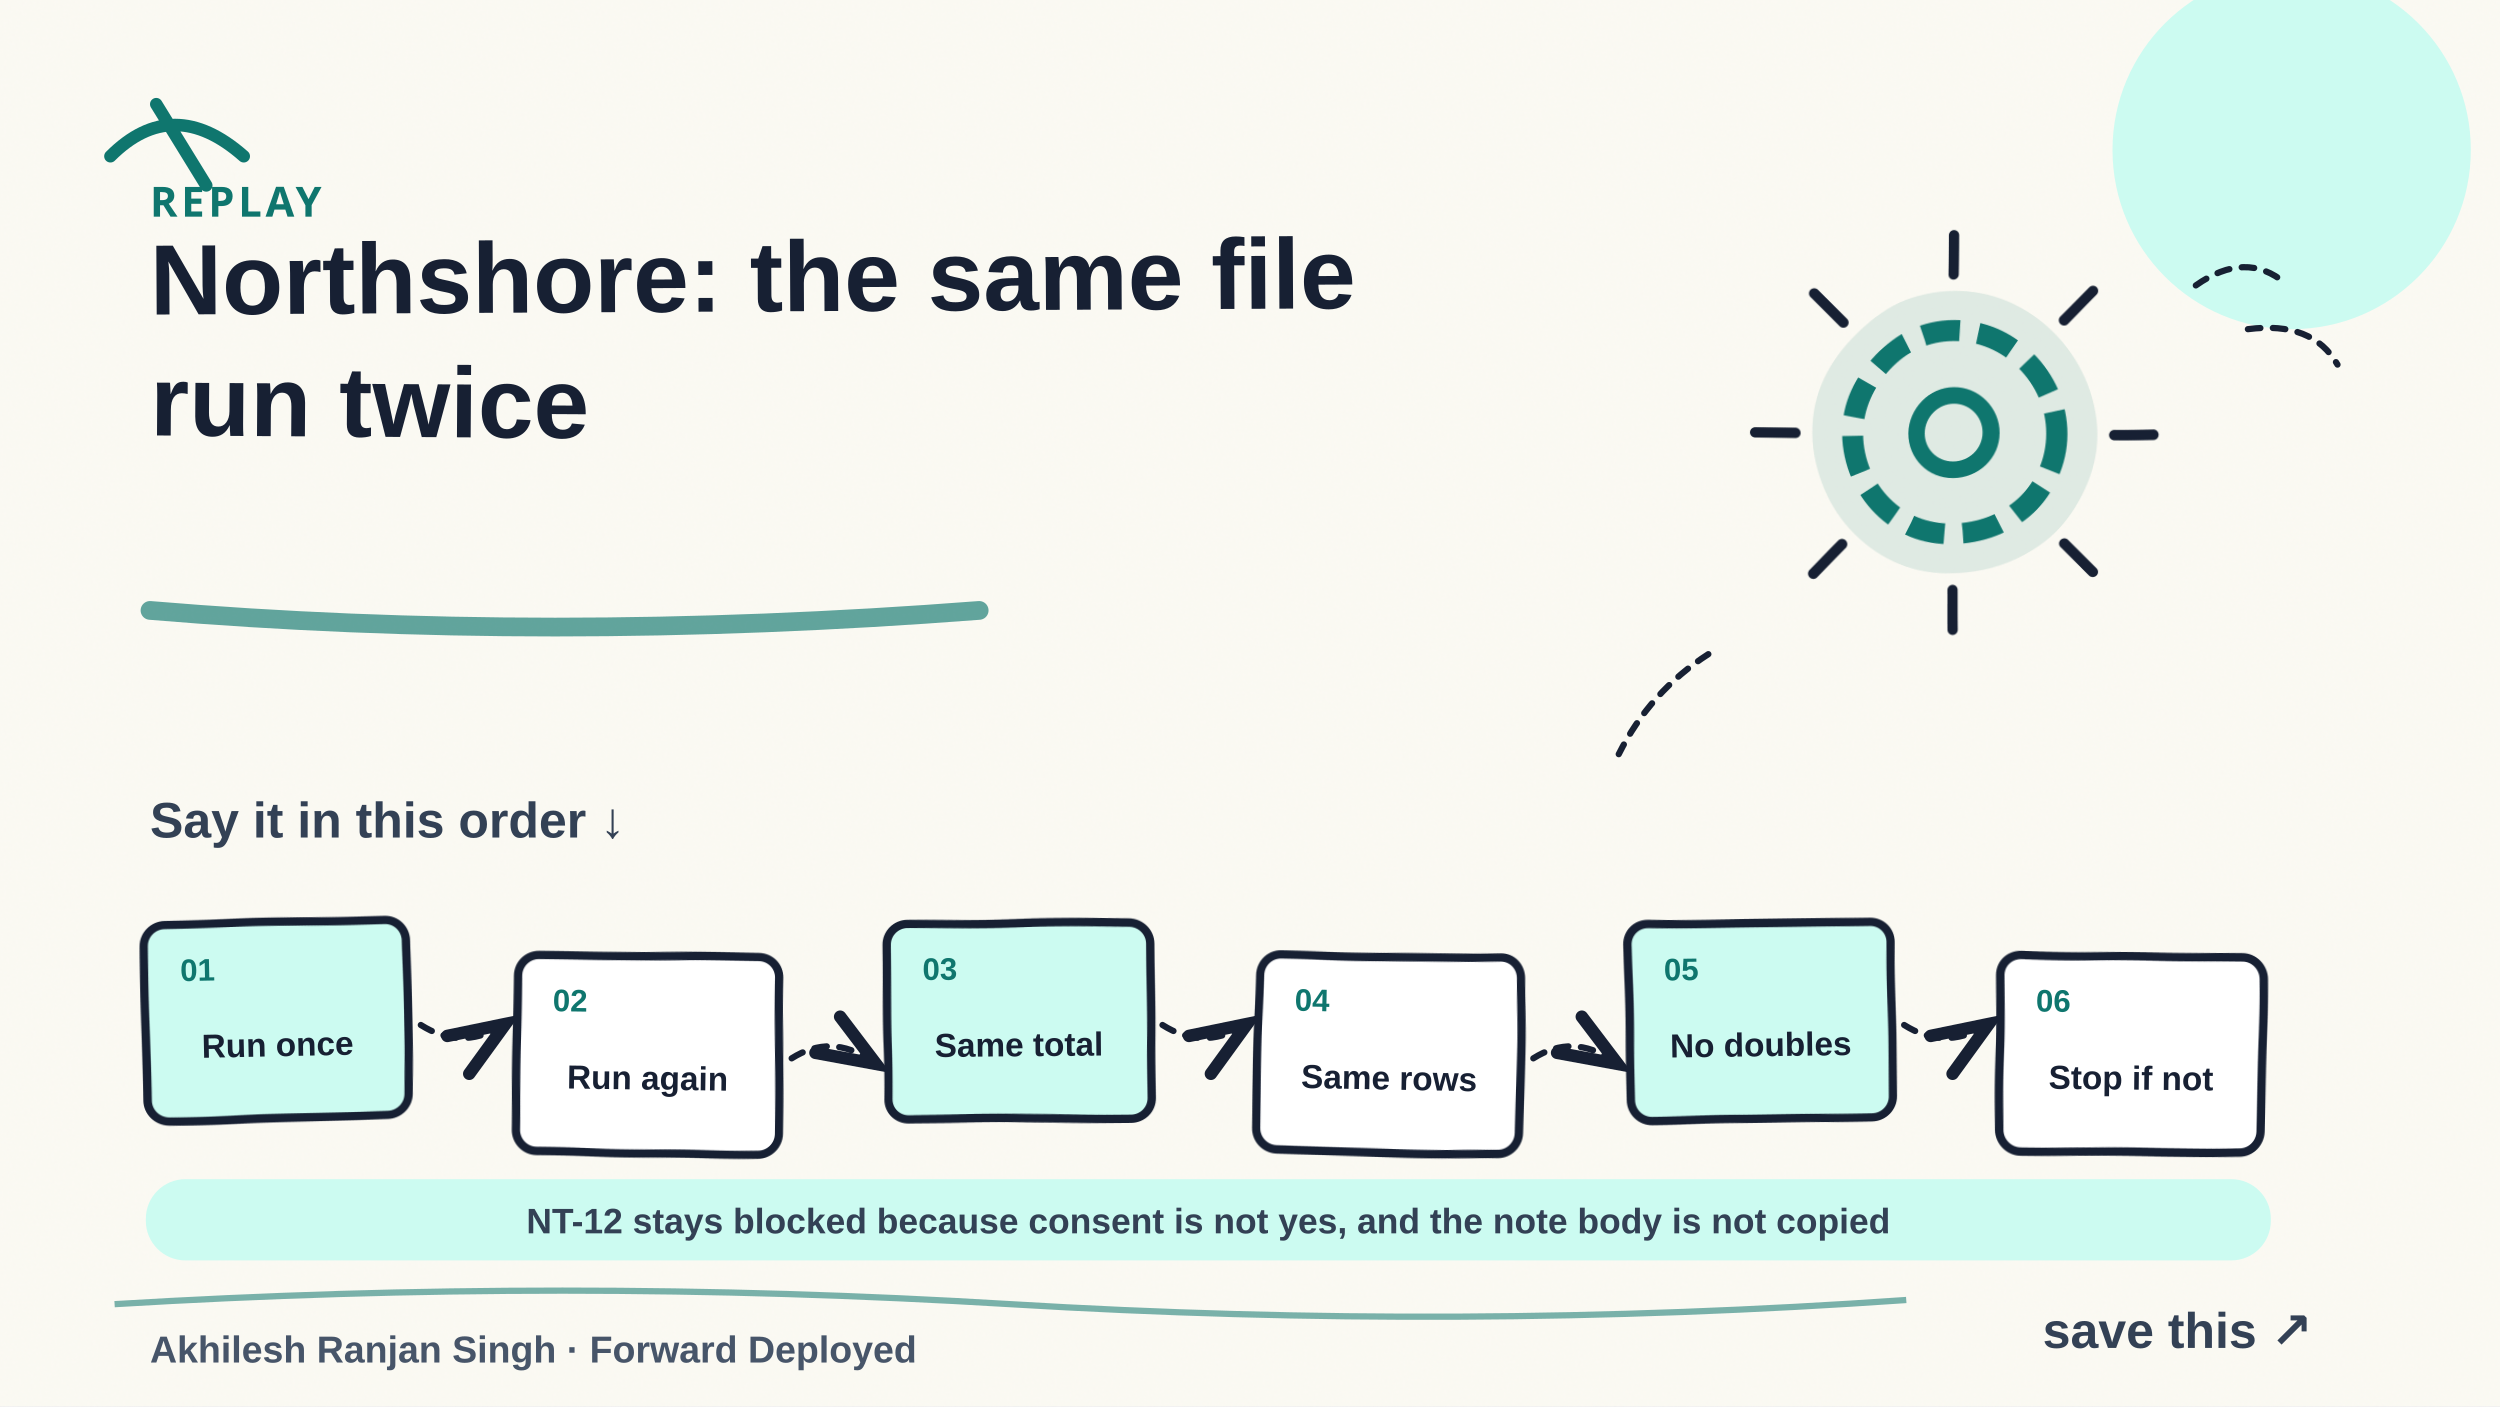
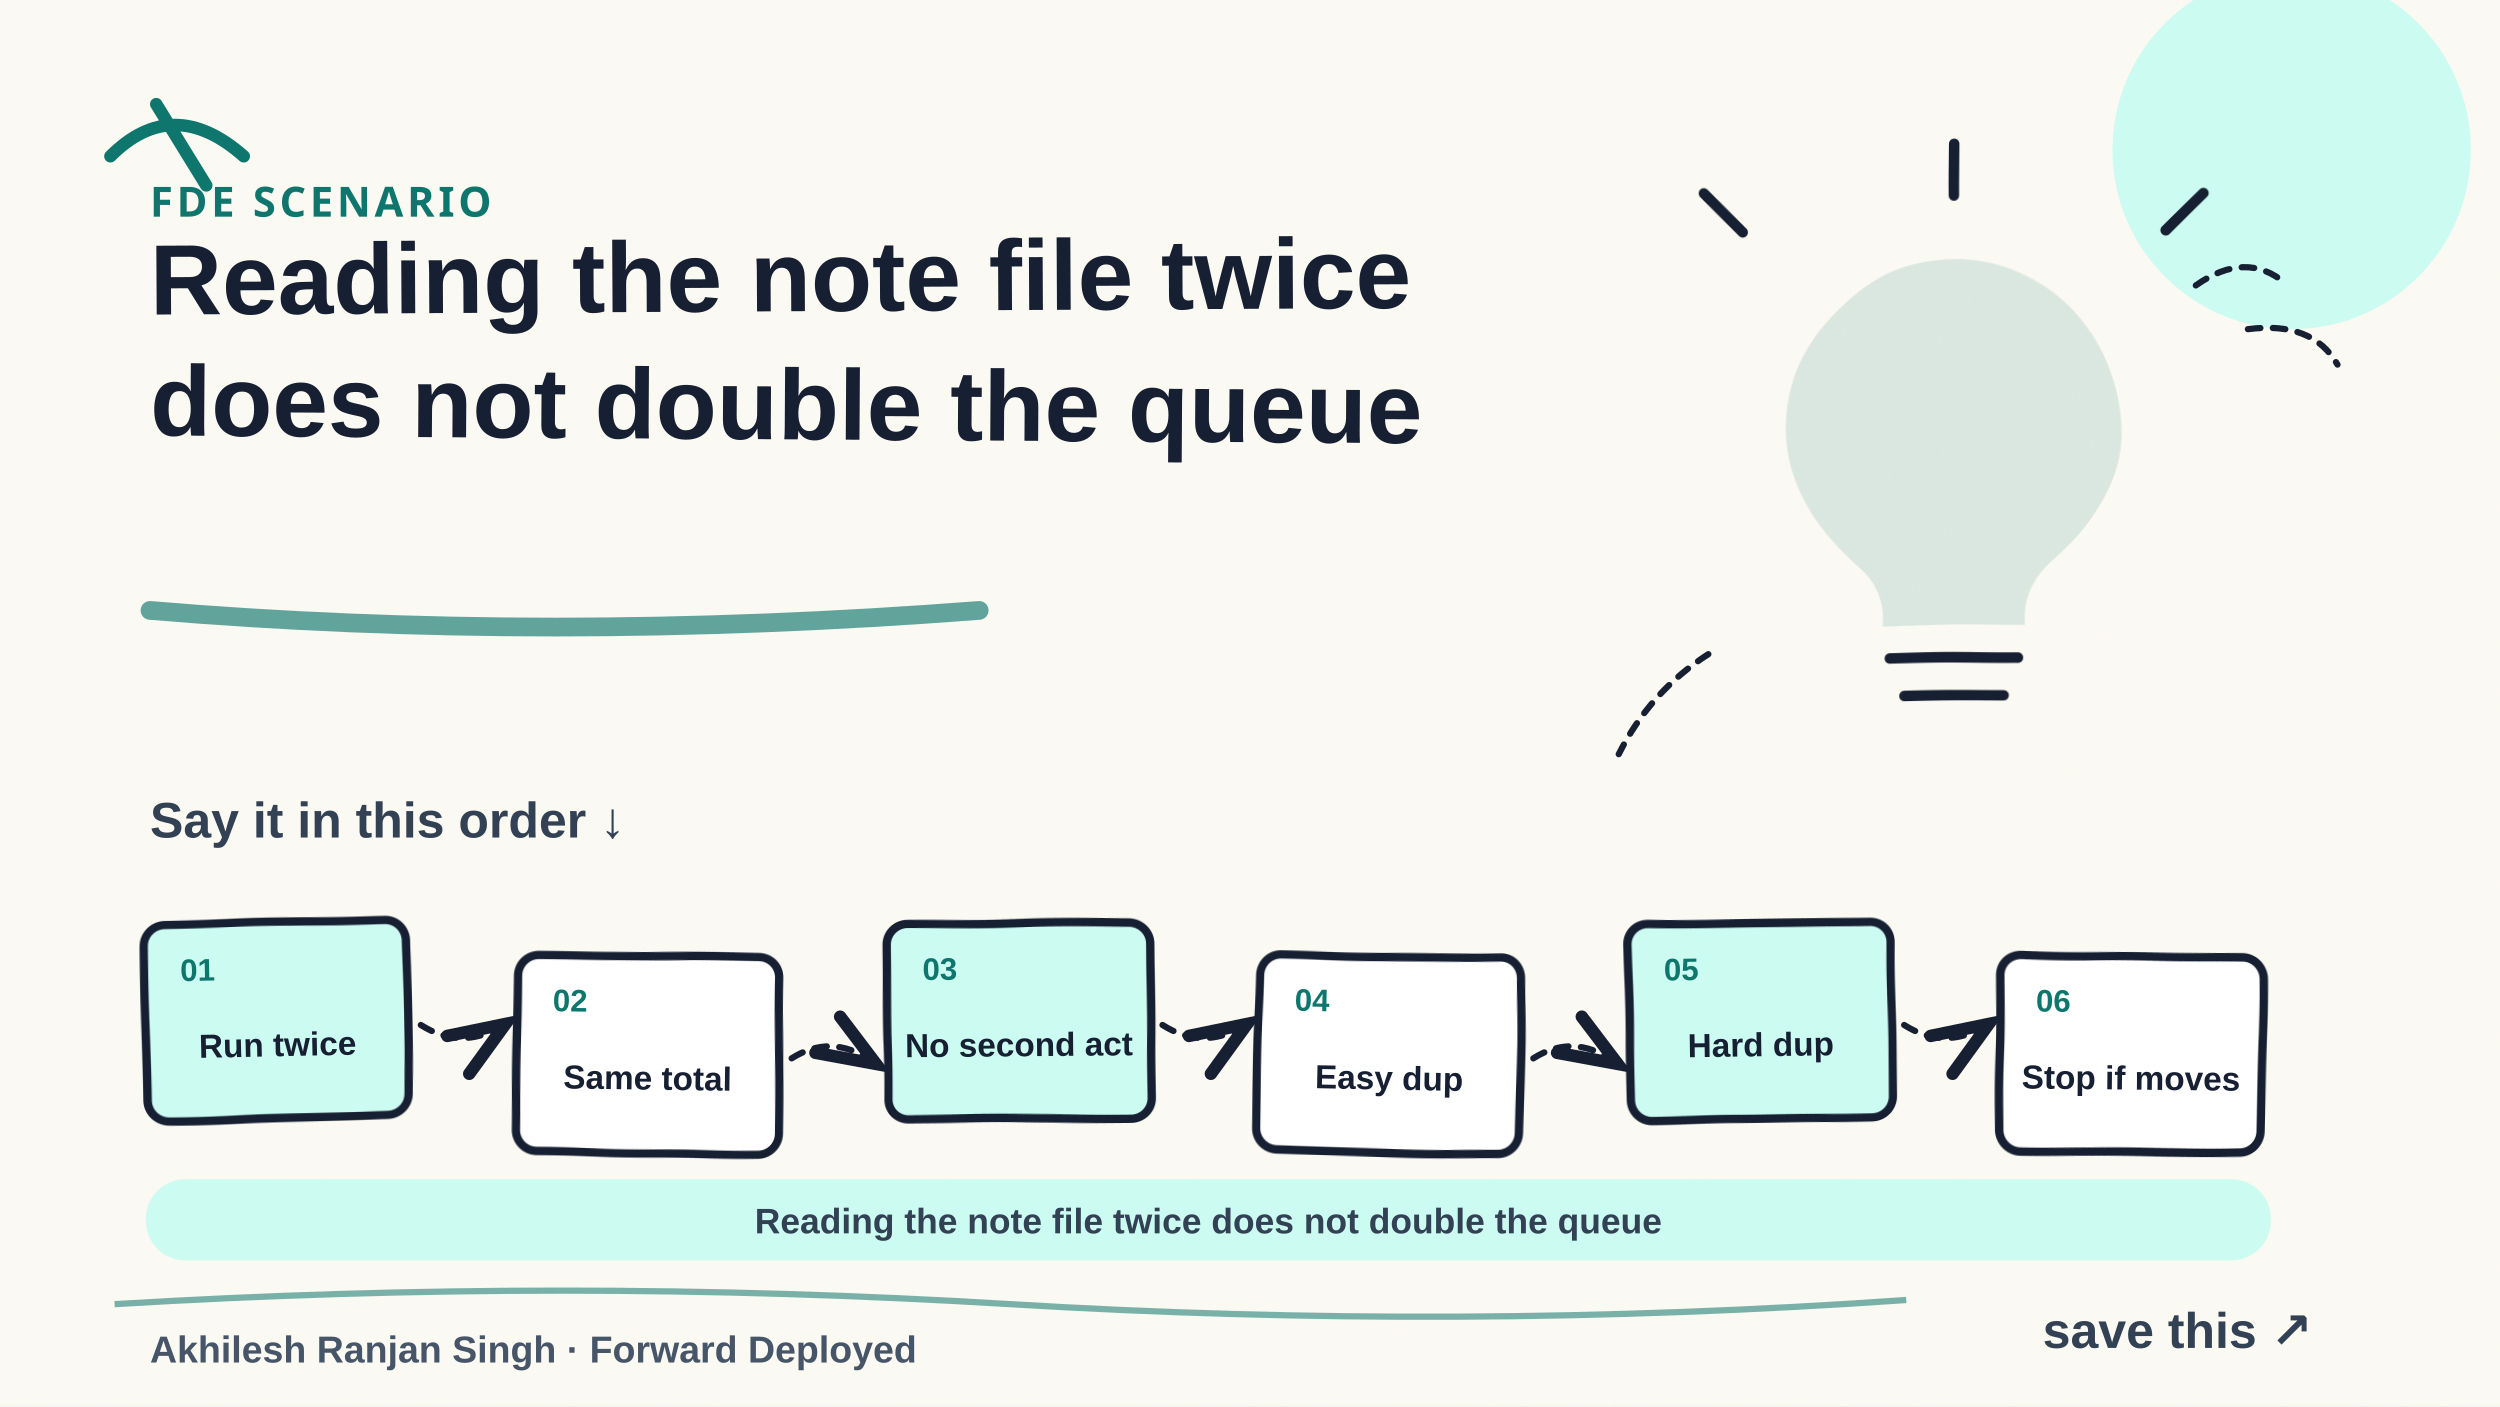
<svg xmlns="http://www.w3.org/2000/svg" width="1200" height="675" viewBox="0 0 1200 675">
  <defs>
    <filter id="paper">
      <feTurbulence type="fractalNoise" baseFrequency=".7" numOctaves="3" seed="8" />
      <feBlend in="SourceGraphic" mode="multiply" />
    </filter>
    <filter id="wobble">
      <feTurbulence type="fractalNoise" baseFrequency=".012" numOctaves="2" seed="4" result="warp" />
      <feDisplacementMap in="SourceGraphic" in2="warp" scale="3" />
    </filter>
    <marker id="arrow" markerWidth="12" markerHeight="12" refX="9" refY="4" orient="auto">
      <path d="M1 1L10 4 1 8" fill="none" stroke="#172033" stroke-width="2" stroke-linecap="round" />
    </marker>
    <style>.ink{fill:none;stroke:#172033;stroke-width:7;stroke-linecap:round;stroke-linejoin:round}.thin{stroke-width:5}.eyebrow{font-family:"Comic Sans MS","Chalkboard SE",sans-serif;font-size:20px;font-weight:700;fill:#0f766e;letter-spacing:1.8px}.title{font-family:"Arial Rounded MT Bold","Trebuchet MS",Arial,sans-serif;font-size:48px;font-weight:900;fill:#172033}.note{font-family:"Comic Sans MS","Chalkboard SE",Arial,sans-serif;font-size:24px;font-weight:700;fill:#334155}.detail{font-family:"Comic Sans MS","Chalkboard SE",Arial,sans-serif;font-size:17px;font-weight:700;fill:#334155}.card{stroke:#172033;stroke-width:4;filter:url(#wobble)}.step{font-family:"Comic Sans MS",Arial,sans-serif;font-size:15px;font-weight:700;fill:#0f766e}.cardText{font-family:"Arial Rounded MT Bold","Trebuchet MS",Arial,sans-serif;font-size:16px;font-weight:800;fill:#172033}.scribble{fill:none;stroke:#172033;stroke-width:3;stroke-linecap:round;stroke-dasharray:6 6}.footer{font-family:"Comic Sans MS","Chalkboard SE",Arial,sans-serif;font-size:18px;font-weight:700;fill:#475569}</style>
  </defs>
  <rect width="1200" height="675" fill="#fffdf6" />
  <g opacity=".03" filter="url(#paper)">
    <rect width="1200" height="675" fill="#64748b" />
  </g>
  <circle cx="1100" cy="72" r="86" fill="#ccfbf1" />
  <path d="M53 75q30-30 64 0m-42-25 24 39" fill="none" stroke="#0f766e" stroke-width="6" stroke-linecap="round" />
-   <text x="72" y="104" class="eyebrow">REPLAY</text>
-   <text x="72" y="151" class="title" transform="rotate(-0.3 72 151)">Northshore: the same file</text>
-   <text x="72" y="209" class="title" transform="rotate(0.35 72 209)">run twice</text>
+   <text x="72" y="104" class="eyebrow">FDE SCENARIO</text>
+   <text x="72" y="151" class="title" transform="rotate(-0.3 72 151)">Reading the note file twice</text>
+   <text x="72" y="209" class="title" transform="rotate(0.35 72 209)">does not double the queue</text>
  <path d="M72 293q190 16 398 0" fill="none" stroke="#0f766e" stroke-width="9" stroke-linecap="round" opacity=".65" />
  <g filter="url(#wobble)">
-     <circle cx="938" cy="208" r="68" fill="#0f766e" opacity=".12" />
-     <circle cx="938" cy="208" r="49" fill="none" stroke="#0f766e" stroke-width="10" stroke-dasharray="18 9" />
-     <circle cx="938" cy="208" r="18" fill="none" stroke="#0f766e" stroke-width="8" />
-     <path d="M938 132v-19m0 190v-19m-76-76h-19m190 0h-19m-130-54-14-14m135 135-14-14m0-107 14-14m-135 135 14-14" class="ink thin" />
+     <path d="M938 128c-44 0-77 36-77 78 0 28 15 47 34 64 8 7 12 17 12 27h62c0-11 5-21 13-29 18-17 32-35 32-62 0-44-34-78-76-78z" fill="#0f766e" opacity=".14" stroke="#0f766e" stroke-width="7" />
+     <path d="M907 316h62m-55 18h48M938 94V69m-102 42-18-18m222 18 18-18" class="ink thin" />
  </g>
  <path d="M1054 137q24-17 43-1m-18 22q31-4 43 17M820 314q-28 18-43 48" class="scribble" />
  <text x="72" y="402" class="note">Say it in this order ↓</text>
  <g transform="rotate(-1.2 133 490)">
    <rect x="70" y="443" width="126" height="94" rx="10" fill="#ccfbf1" class="card" />
    <text x="87" y="470" class="step">01</text>
-     <text x="133" y="507" class="cardText" text-anchor="middle">Run once</text>
+     <text x="133" y="507" class="cardText" text-anchor="middle">Run twice</text>
  </g>
  <path d="M202 492q19 12 38 1" class="scribble" marker-end="url(#arrow)" />
  <g transform="rotate(0.8 311 506)">
    <rect x="248" y="459" width="126" height="94" rx="10" fill="#fff" class="card" />
    <text x="265" y="486" class="step">02</text>
-     <text x="311" y="523" class="cardText" text-anchor="middle">Run again</text>
+     <text x="311" y="523" class="cardText" text-anchor="middle">Same total</text>
  </g>
  <path d="M380 508q19 -12 38 1" class="scribble" marker-end="url(#arrow)" />
  <g transform="rotate(-0.5 489 490)">
    <rect x="426" y="443" width="126" height="94" rx="10" fill="#ccfbf1" class="card" />
    <text x="443" y="470" class="step">03</text>
-     <text x="489" y="507" class="cardText" text-anchor="middle">Same total</text>
+     <text x="489" y="507" class="cardText" text-anchor="middle">No second act</text>
  </g>
  <path d="M558 492q19 12 38 1" class="scribble" marker-end="url(#arrow)" />
  <g transform="rotate(1.1 667 506)">
    <rect x="604" y="459" width="126" height="94" rx="10" fill="#fff" class="card" />
    <text x="621" y="486" class="step">04</text>
-     <text x="667" y="523" class="cardText" text-anchor="middle">Same rows</text>
+     <text x="667" y="523" class="cardText" text-anchor="middle">Easy dup</text>
  </g>
  <path d="M736 508q19 -12 38 1" class="scribble" marker-end="url(#arrow)" />
  <g transform="rotate(-0.8 845 490)">
    <rect x="782" y="443" width="126" height="94" rx="10" fill="#ccfbf1" class="card" />
    <text x="799" y="470" class="step">05</text>
-     <text x="845" y="507" class="cardText" text-anchor="middle">No doubles</text>
+     <text x="845" y="507" class="cardText" text-anchor="middle">Hard dup</text>
  </g>
  <path d="M914 492q19 12 38 1" class="scribble" marker-end="url(#arrow)" />
  <g transform="rotate(0.6 1023 506)">
    <rect x="960" y="459" width="126" height="94" rx="10" fill="#fff" class="card" />
    <text x="977" y="486" class="step">06</text>
-     <text x="1023" y="523" class="cardText" text-anchor="middle">Stop if not</text>
+     <text x="1023" y="523" class="cardText" text-anchor="middle">Stop if moves</text>
  </g>
  <rect x="70" y="566" width="1020" height="39" rx="19" fill="#ccfbf1" />
-   <text x="580" y="592" class="detail" text-anchor="middle">NT-12 stays blocked because consent is not yes, and the note body is not copied</text>
+   <text x="580" y="592" class="detail" text-anchor="middle">Reading the note file twice does not double the queue</text>
  <path d="M55 626q215-13 430 0t430-2" fill="none" stroke="#0f766e" stroke-width="3" opacity=".55" />
  <text x="72" y="654" class="footer">Akhilesh Ranjan Singh  ·  Forward Deployed</text>
  <text x="1110" y="647" class="note" text-anchor="end">save this ↗</text>
</svg>
